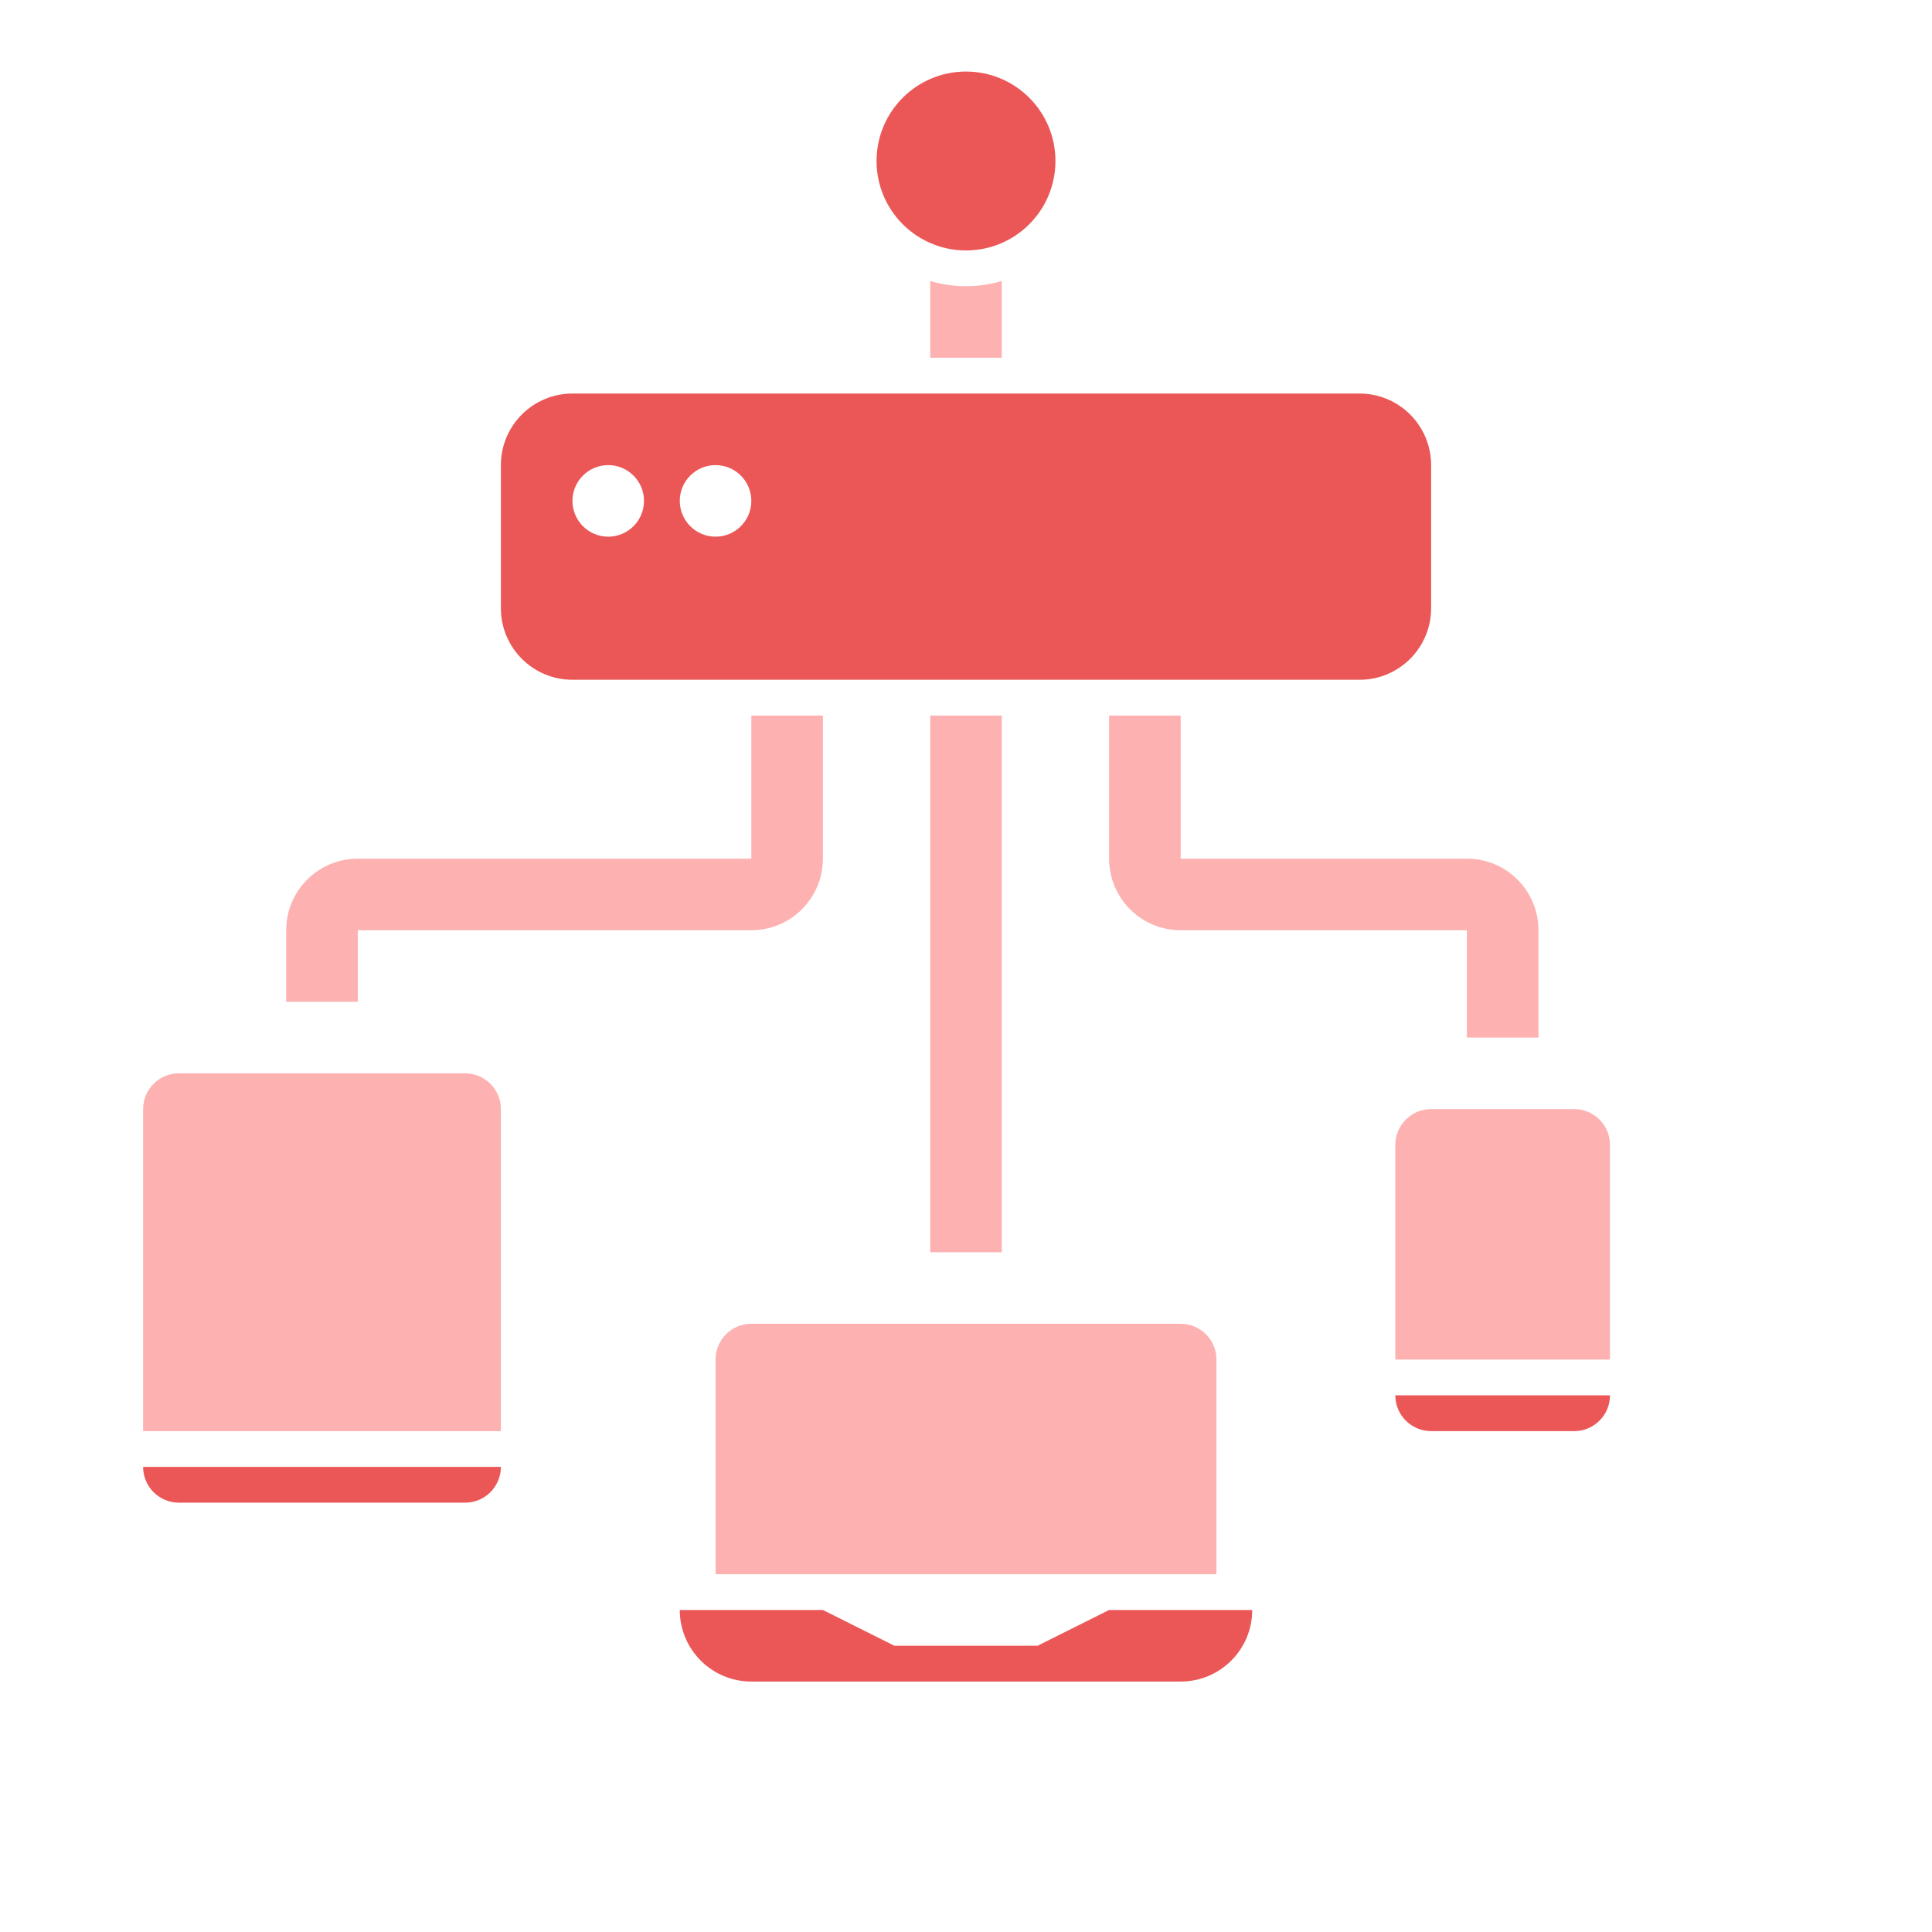
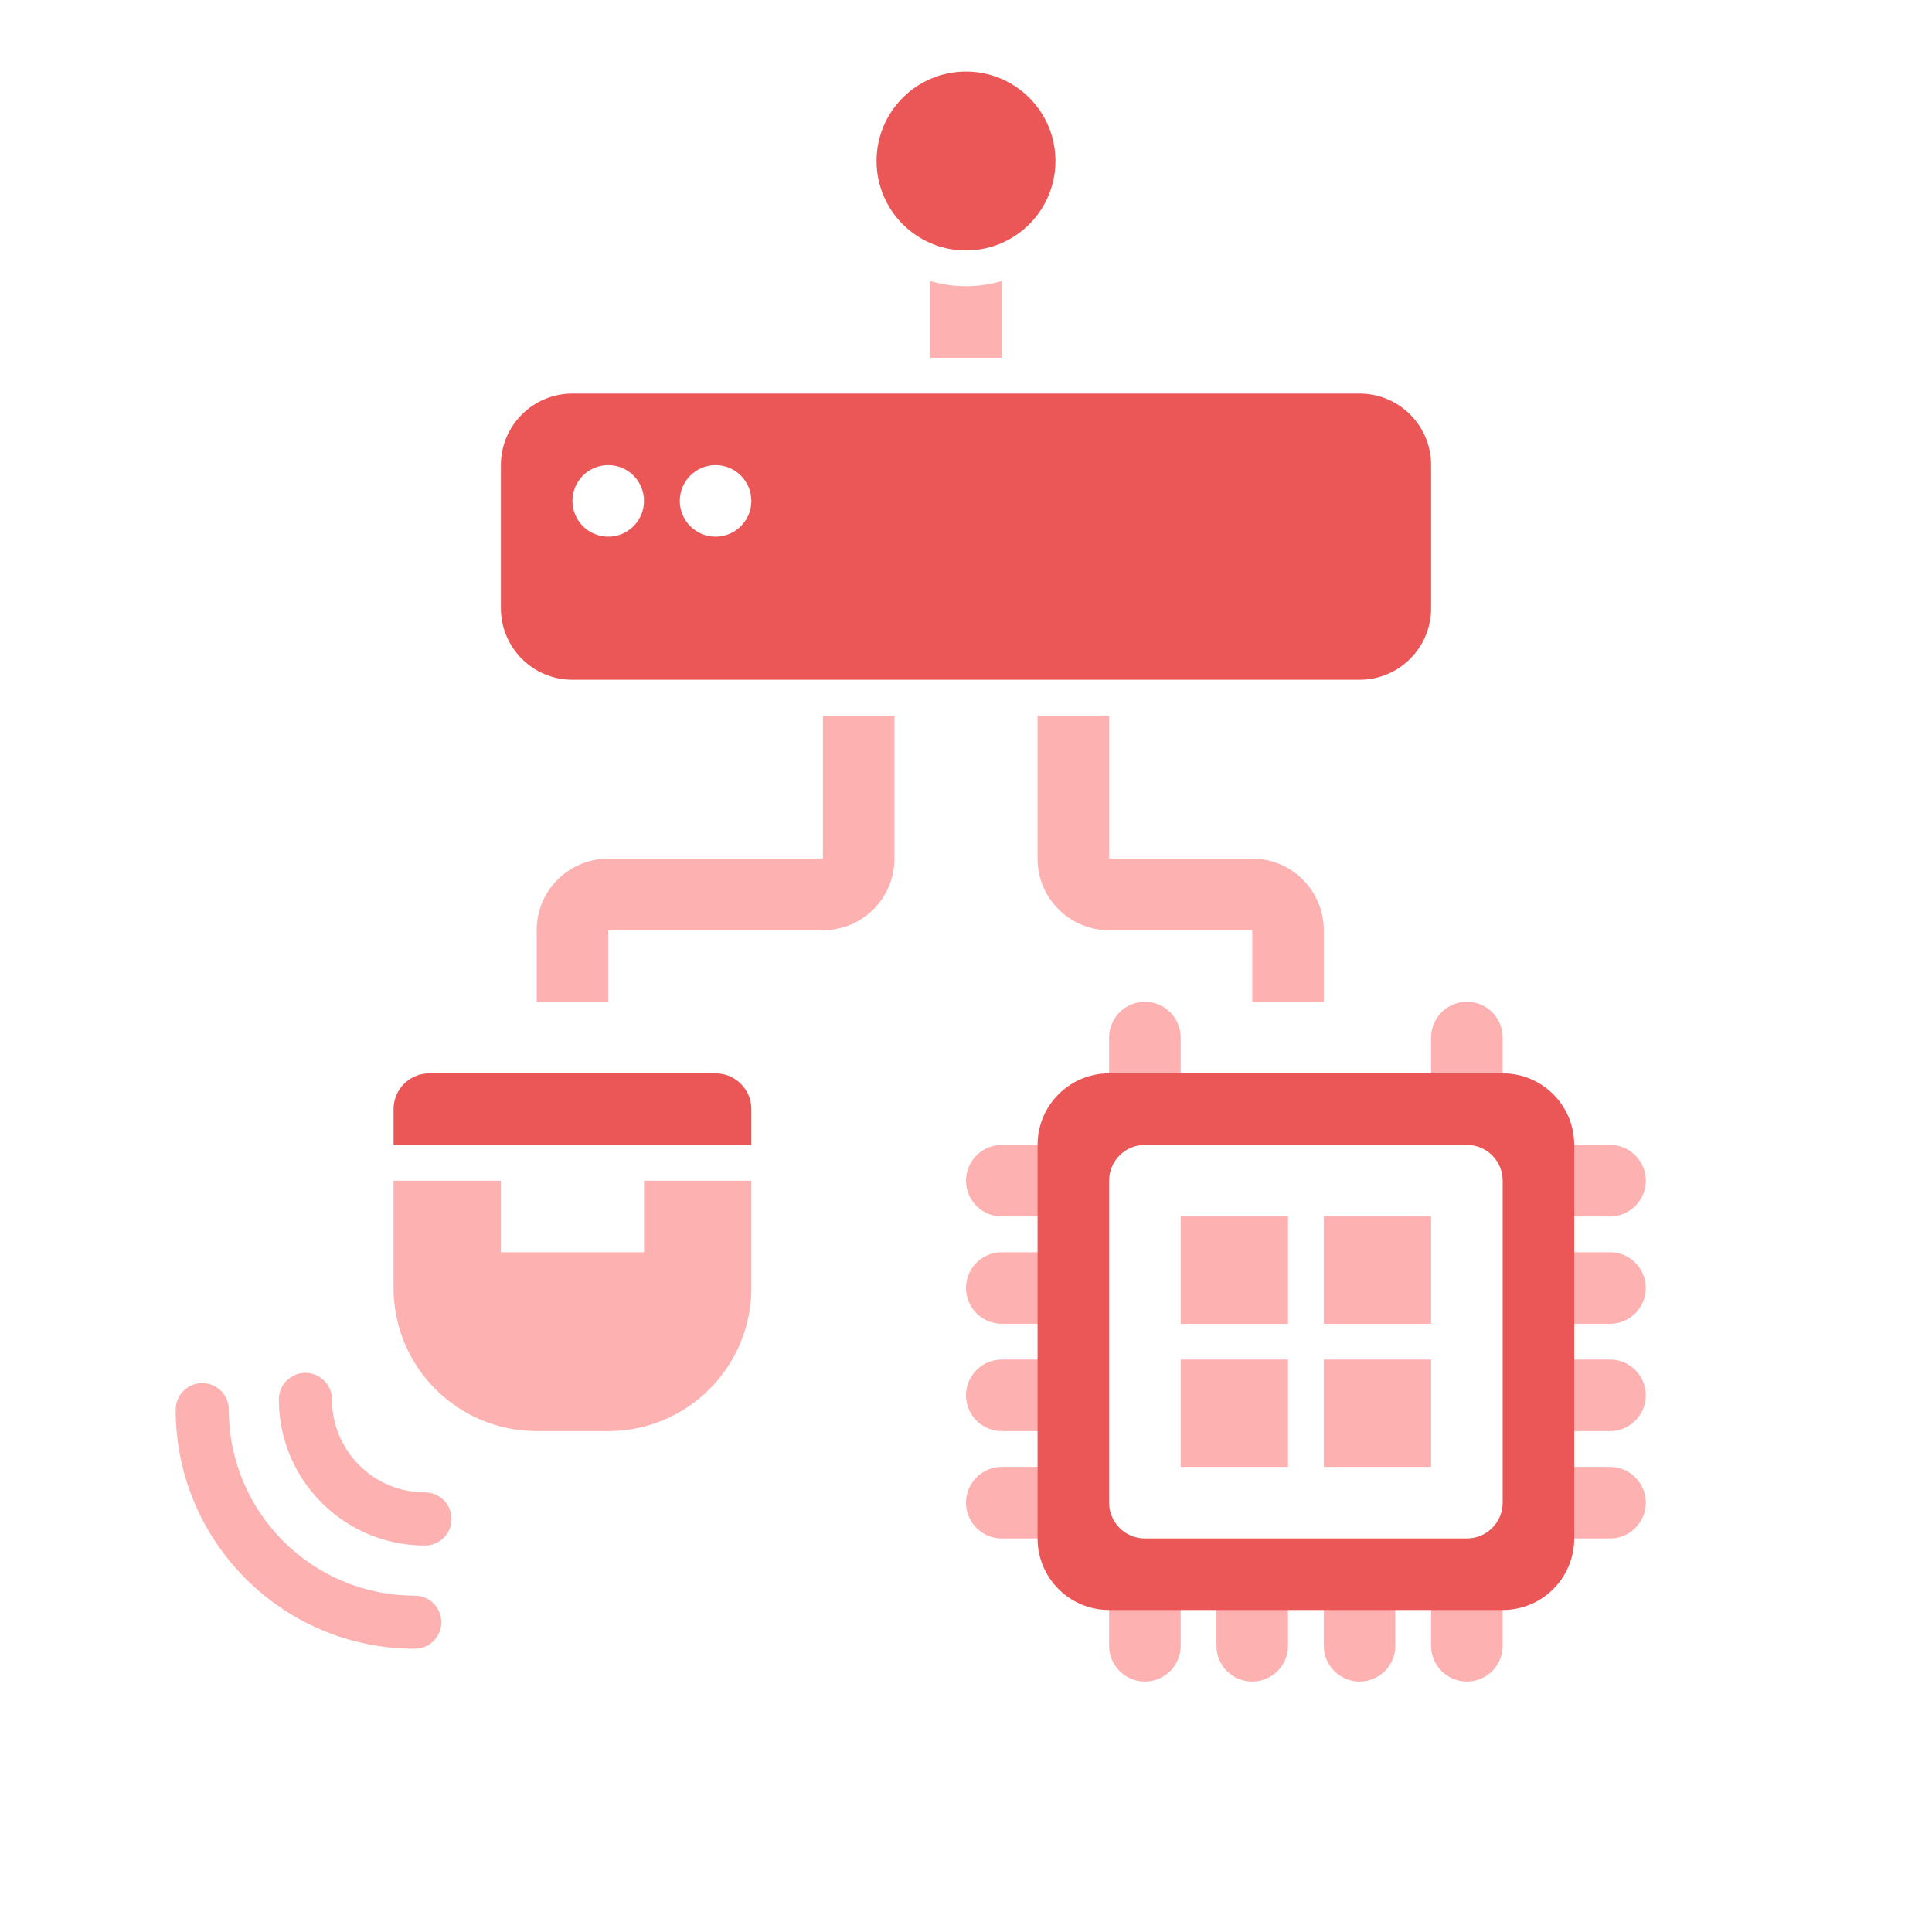
<svg xmlns="http://www.w3.org/2000/svg" width="54" height="54" viewBox="0 0 54 54" fill="none">
-   <path fill-rule="evenodd" clip-rule="evenodd" d="M26 7.854V10H28V7.854C27.683 7.949 27.348 7.999 27 7.999C26.652 7.999 26.317 7.949 26 7.854ZM28 20V35H26V20H28ZM31 20V24C31 25.105 31.895 26 33 26H41V29H43V26C43 24.895 42.105 24 41 24H33V20H31ZM23 24V20H21V24H10C8.895 24 8 24.895 8 26V28H10V26H21C22.105 26 23 25.105 23 24ZM21 37C20.448 37 20 37.448 20 38V44H34V38C34 37.448 33.552 37 33 37H21ZM39 32C39 31.448 39.448 31 40 31H44C44.552 31 45 31.448 45 32V38H39V32ZM5 30C4.448 30 4 30.448 4 31V40H14V31C14 30.448 13.552 30 13 30H5Z" fill="#FDB1B1" />
-   <path fill-rule="evenodd" clip-rule="evenodd" d="M29.5 4.5C29.5 5.881 28.381 7 27 7C25.619 7 24.5 5.881 24.5 4.5C24.5 3.119 25.619 2 27 2C28.381 2 29.5 3.119 29.5 4.5ZM14 13C14 11.895 14.895 11 16 11H38C39.105 11 40 11.895 40 13V17C40 18.105 39.105 19 38 19H16C14.895 19 14 18.105 14 17V13ZM18 14C18 14.552 17.552 15 17 15C16.448 15 16 14.552 16 14C16 13.448 16.448 13 17 13C17.552 13 18 13.448 18 14ZM20 15C20.552 15 21 14.552 21 14C21 13.448 20.552 13 20 13C19.448 13 19 13.448 19 14C19 14.552 19.448 15 20 15ZM45 39H39C39 39.552 39.448 40 40 40H44C44.552 40 45 39.552 45 39ZM4 41H14C14 41.552 13.552 42 13 42H5C4.448 42 4 41.552 4 41ZM25 46L23 45H19C19 46.105 19.895 47 21 47H33C34.105 47 35 46.105 35 45H31L29 46H25Z" fill="#EB5757" />
+   <path fill-rule="evenodd" clip-rule="evenodd" d="M26 7.854V10H28V7.854C27.683 7.949 27.348 7.999 27 7.999C26.652 7.999 26.317 7.949 26 7.854ZM29 24V20H31V24H35C36.105 24 37 24.895 37 26V28H35V26H31C29.895 26 29 25.105 29 24ZM25 20V24C25 25.105 24.105 26 23 26H17V28H15V26C15 24.895 15.895 24 17 24H23V20H25Z" fill="#FDB1B1" />
+   <path fill-rule="evenodd" clip-rule="evenodd" d="M27 7C28.381 7 29.5 5.881 29.5 4.5C29.5 3.119 28.381 2 27 2C25.619 2 24.5 3.119 24.5 4.5C24.5 5.881 25.619 7 27 7ZM16 11C14.895 11 14 11.895 14 13V17C14 18.105 14.895 19 16 19H38C39.105 19 40 18.105 40 17V13C40 11.895 39.105 11 38 11H16ZM17 15C17.552 15 18 14.552 18 14C18 13.448 17.552 13 17 13C16.448 13 16 13.448 16 14C16 14.552 16.448 15 17 15ZM21 14C21 14.552 20.552 15 20 15C19.448 15 19 14.552 19 14C19 13.448 19.448 13 20 13C20.552 13 21 13.448 21 14Z" fill="#EB5757" />
+   <path fill-rule="evenodd" clip-rule="evenodd" d="M14 33H11V36C11 38.209 12.791 40 15 40H16H17C19.209 40 21 38.209 21 36V33H18V35H14V33Z" fill="#FDB1B1" />
+   <path d="M11 31C11 30.448 11.448 30 12 30H20C20.552 30 21 30.448 21 31V32H11V31Z" fill="#EB5757" />
+   <path fill-rule="evenodd" clip-rule="evenodd" d="M5.653 38.658C5.243 38.658 4.91 38.991 4.91 39.401C4.91 43.091 7.902 46.083 11.593 46.083C12.003 46.083 12.335 45.751 12.335 45.341C12.335 44.931 12.003 44.598 11.593 44.598C8.722 44.598 6.395 42.271 6.395 39.401C6.395 38.991 6.063 38.658 5.653 38.658Z" fill="#FDB1B1" />
+   <path fill-rule="evenodd" clip-rule="evenodd" d="M8.536 38.372C8.126 38.372 7.794 38.705 7.794 39.115C7.794 41.37 9.622 43.198 11.878 43.198C12.288 43.198 12.62 42.866 12.62 42.456C12.62 42.046 12.288 41.713 11.878 41.713C10.442 41.713 9.279 40.55 9.279 39.115C9.279 38.705 8.947 38.372 8.536 38.372Z" fill="#FDB1B1" />
+   <path d="M27 36C27 35.448 27.448 35 28 35H29C29.552 35 30 35.448 30 36V36C30 36.552 29.552 37 29 37H28C27.448 37 27 36.552 27 36V36Z" fill="#FDB1B1" />
+   <path d="M27 33C27 32.448 27.448 32 28 32H29C29.552 32 30 32.448 30 33V33C30 33.552 29.552 34 29 34H28C27.448 34 27 33.552 27 33V33Z" fill="#FDB1B1" />
+   <path d="M43 36C43 35.448 43.448 35 44 35H45C45.552 35 46 35.448 46 36V36C46 36.552 45.552 37 45 37H44C43.448 37 43 36.552 43 36V36Z" fill="#FDB1B1" />
+   <path d="M43 33C43 32.448 43.448 32 44 32H45C45.552 32 46 32.448 46 33V33C46 33.552 45.552 34 45 34H44C43.448 34 43 33.552 43 33V33Z" fill="#FDB1B1" />
+   <path d="M43 39C43 38.448 43.448 38 44 38H45C45.552 38 46 38.448 46 39V39C46 39.552 45.552 40 45 40H44C43.448 40 43 39.552 43 39V39Z" fill="#FDB1B1" />
+   <path d="M43 42C43 41.448 43.448 41 44 41H45C45.552 41 46 41.448 46 42V42C46 42.552 45.552 43 45 43H44C43.448 43 43 42.552 43 42V42Z" fill="#FDB1B1" />
+   <path d="M27 39C27 38.448 27.448 38 28 38H29C29.552 38 30 38.448 30 39V39C30 39.552 29.552 40 29 40H28C27.448 40 27 39.552 27 39V39Z" fill="#FDB1B1" />
+   <path d="M27 42C27 41.448 27.448 41 28 41H29C29.552 41 30 41.448 30 42V42C30 42.552 29.552 43 29 43H28C27.448 43 27 42.552 27 42V42Z" fill="#FDB1B1" />
+   <path d="M34 45C34 44.448 34.448 44 35 44V44C35.552 44 36 44.448 36 45V46C36 46.552 35.552 47 35 47V47C34.448 47 34 46.552 34 46V45Z" fill="#FDB1B1" />
+   <path d="M31 45C31 44.448 31.448 44 32 44V44C32.552 44 33 44.448 33 45V46C33 46.552 32.552 47 32 47V47C31.448 47 31 46.552 31 46V45Z" fill="#FDB1B1" />
+   <path d="M31 29C31 28.448 31.448 28 32 28V28C32.552 28 33 28.448 33 29V30C33 30.552 32.552 31 32 31V31C31.448 31 31 30.552 31 30V29Z" fill="#FDB1B1" />
+   <path d="M37 45C37 44.448 37.448 44 38 44V44C38.552 44 39 44.448 39 45V46C39 46.552 38.552 47 38 47V47C37.448 47 37 46.552 37 46V45Z" fill="#FDB1B1" />
+   <path d="M40 45C40 44.448 40.448 44 41 44V44C41.552 44 42 44.448 42 45V46C42 46.552 41.552 47 41 47V47C40.448 47 40 46.552 40 46V45Z" fill="#FDB1B1" />
+   <path d="M40 29C40 28.448 40.448 28 41 28V28C41.552 28 42 28.448 42 29V30C42 30.552 41.552 31 41 31V31C40.448 31 40 30.552 40 30V29Z" fill="#FDB1B1" />
+   <path fill-rule="evenodd" clip-rule="evenodd" d="M31 30C29.895 30 29 30.895 29 32V43C29 44.105 29.895 45 31 45H42C43.105 45 44 44.105 44 43V32C44 30.895 43.105 30 42 30H31ZM32 32C31.448 32 31 32.448 31 33V42C31 42.552 31.448 43 32 43H41C41.552 43 42 42.552 42 42V33C42 32.448 41.552 32 41 32H32Z" fill="#EB5757" />
+   <path d="M33 34H36V37H33V34Z" fill="#FDB1B1" />
+   <path d="M37 34H40V37H37V34Z" fill="#FDB1B1" />
+   <path d="M37 38H40V41H37V38Z" fill="#FDB1B1" />
+   <path d="M33 38H36V41H33V38Z" fill="#FDB1B1" />
</svg>
